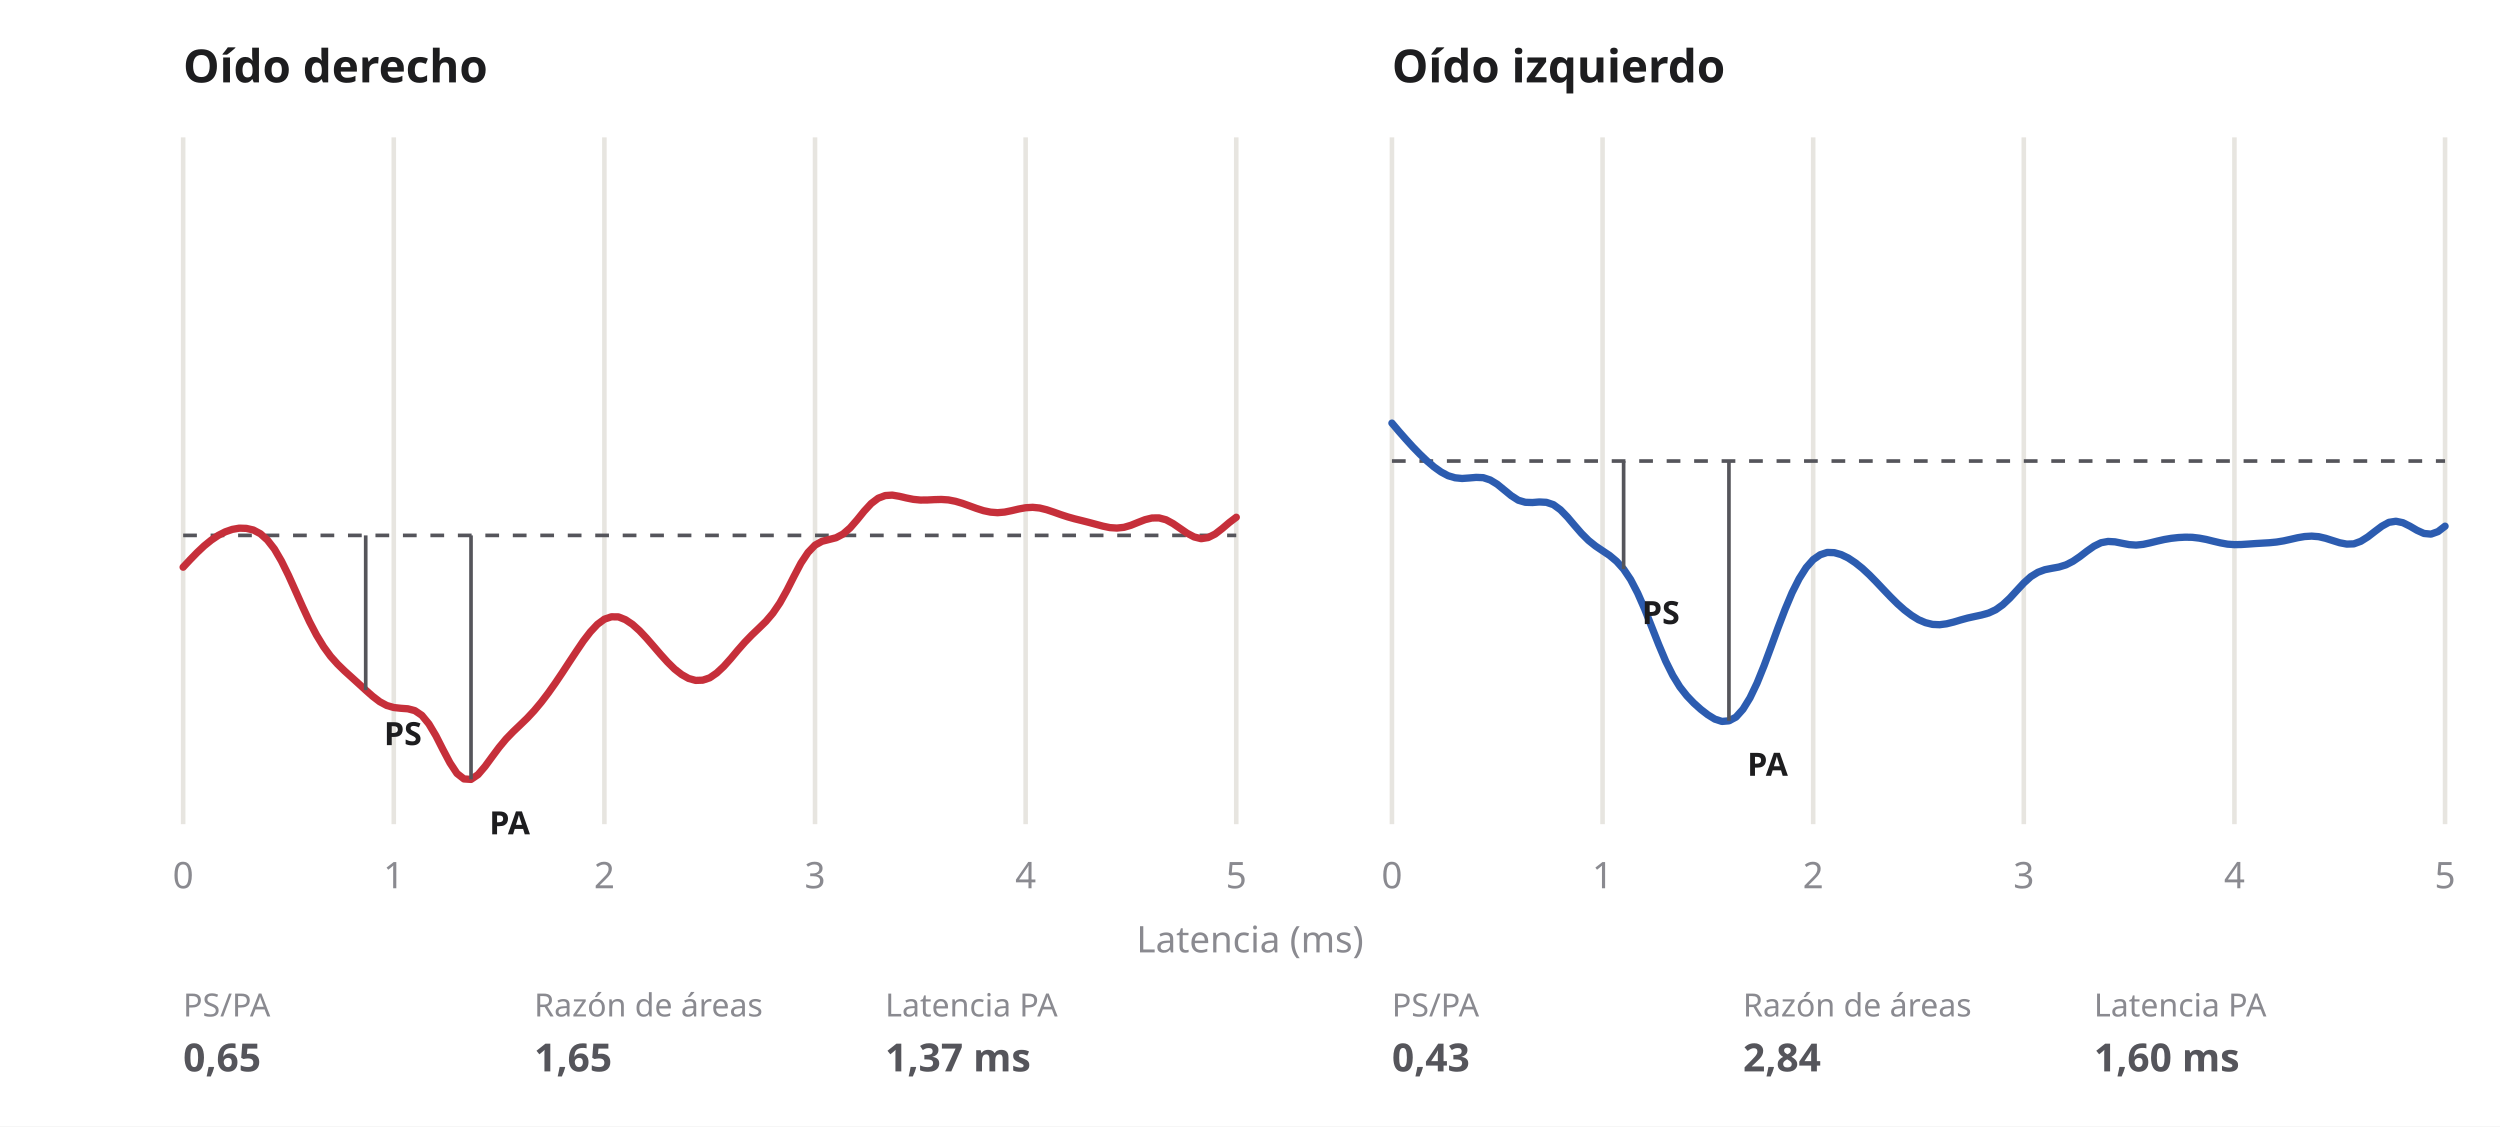
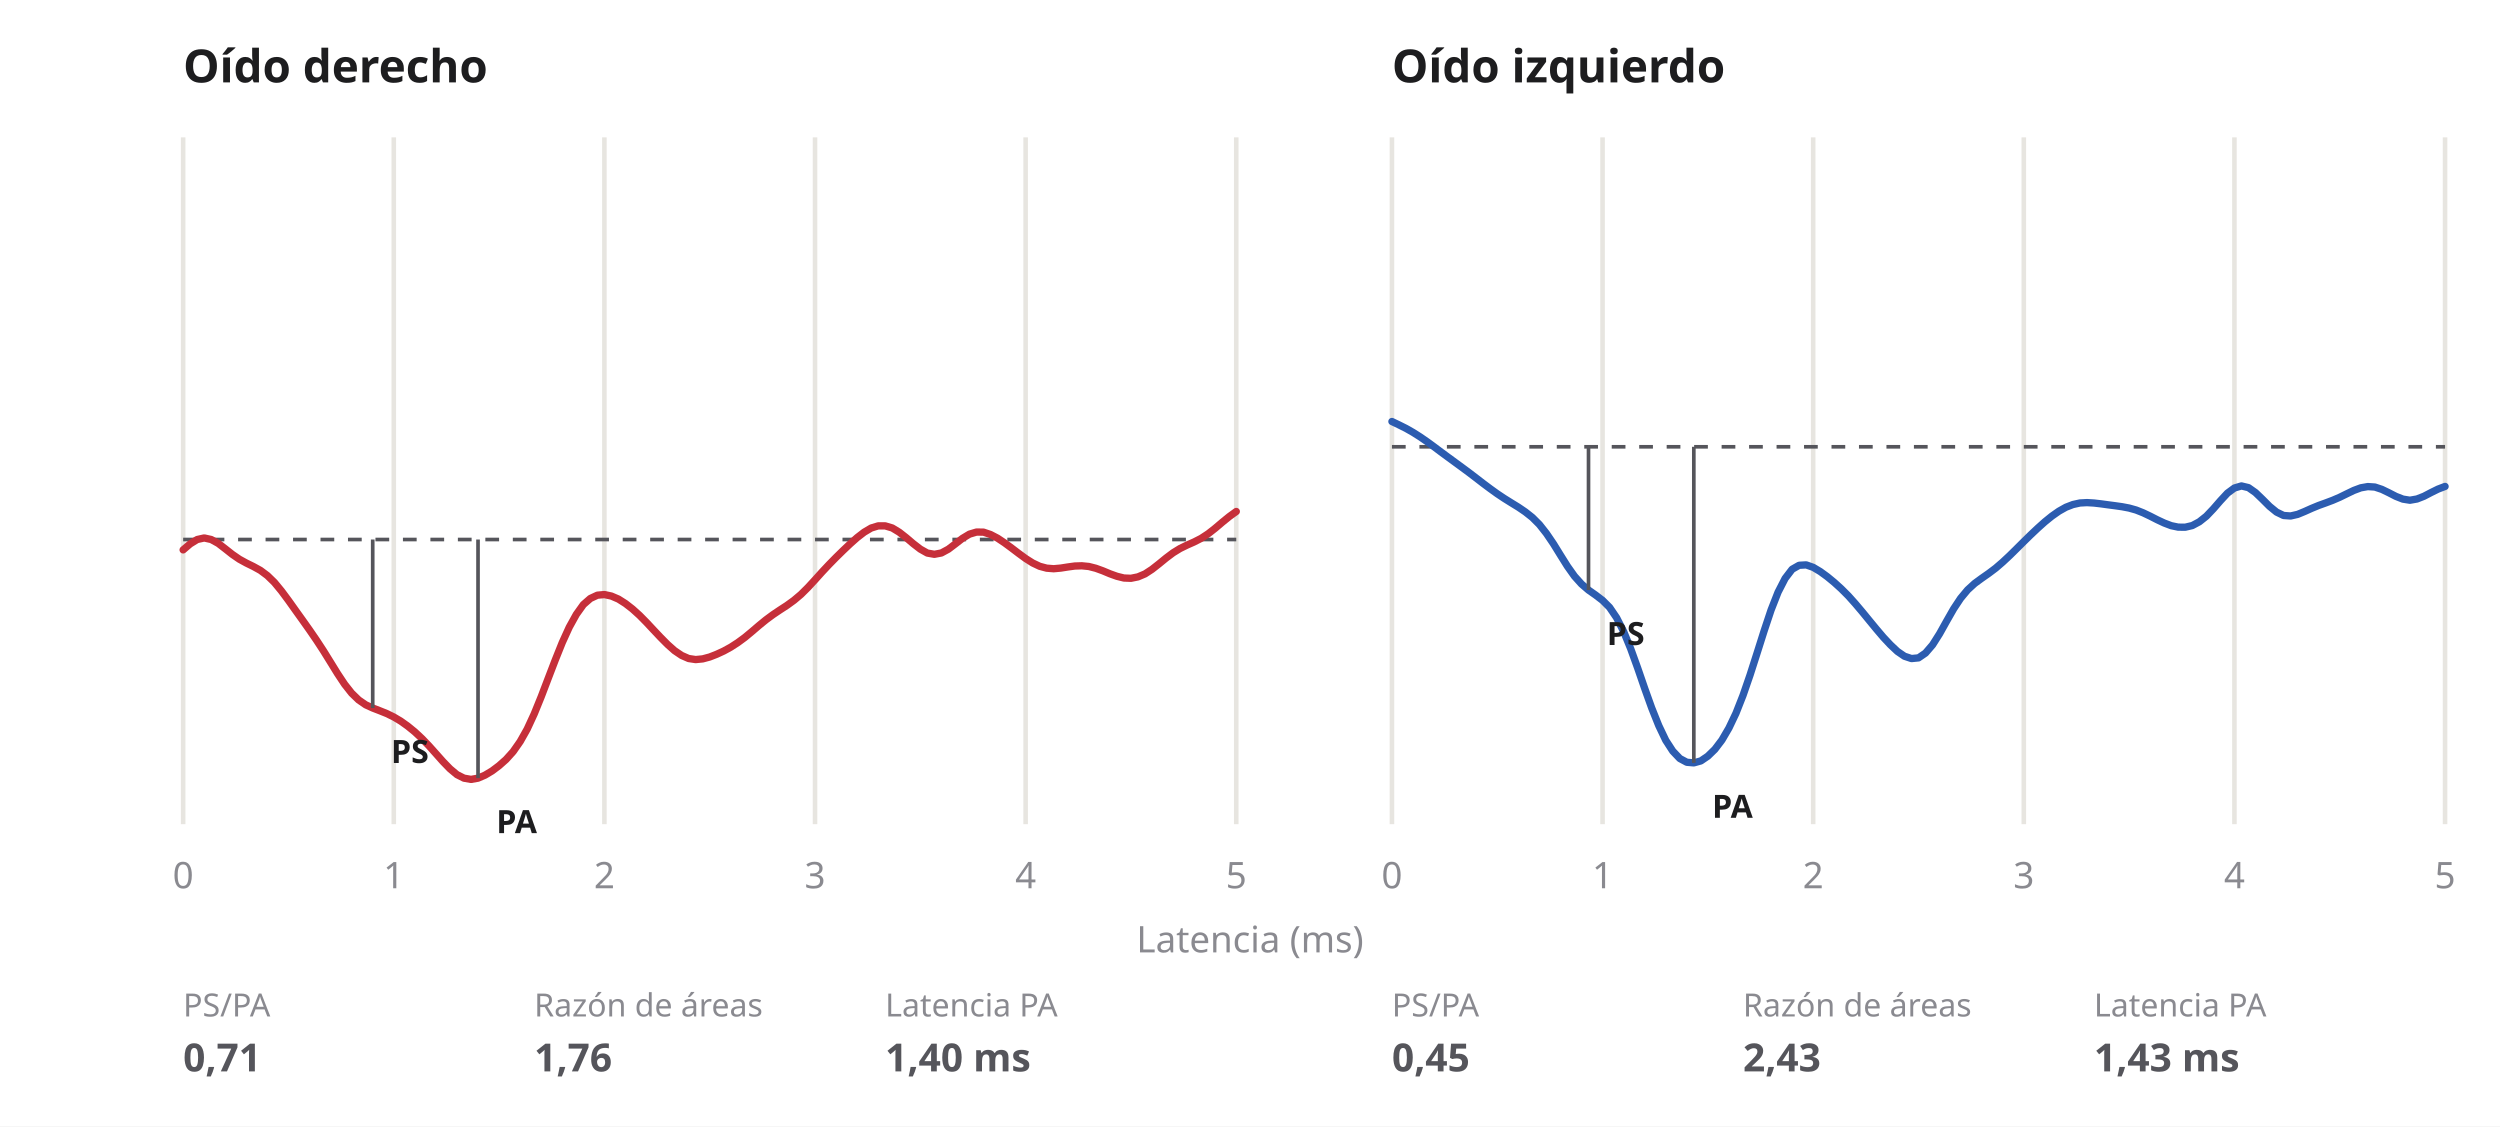
<svg xmlns="http://www.w3.org/2000/svg" viewBox="0 0 546 246" width="546" height="246" font-family="'Plus Jakarta Sans', sans-serif">
  <rect width="100%" height="100%" fill="#ffffff" />
  <line x1="40" y1="30" x2="40" y2="180" stroke="#e7e5e0" stroke-width="1" />
  <text x="40" y="194" font-size="8" fill="#8a8a90" text-anchor="middle" font-weight="400">0</text>
  <line x1="86" y1="30" x2="86" y2="180" stroke="#e7e5e0" stroke-width="1" />
  <text x="86" y="194" font-size="8" fill="#8a8a90" text-anchor="middle" font-weight="400">1</text>
  <line x1="132" y1="30" x2="132" y2="180" stroke="#e7e5e0" stroke-width="1" />
  <text x="132" y="194" font-size="8" fill="#8a8a90" text-anchor="middle" font-weight="400">2</text>
  <line x1="178" y1="30" x2="178" y2="180" stroke="#e7e5e0" stroke-width="1" />
  <text x="178" y="194" font-size="8" fill="#8a8a90" text-anchor="middle" font-weight="400">3</text>
  <line x1="224" y1="30" x2="224" y2="180" stroke="#e7e5e0" stroke-width="1" />
  <text x="224" y="194" font-size="8" fill="#8a8a90" text-anchor="middle" font-weight="400">4</text>
  <line x1="270" y1="30" x2="270" y2="180" stroke="#e7e5e0" stroke-width="1" />
  <text x="270" y="194" font-size="8" fill="#8a8a90" text-anchor="middle" font-weight="400">5</text>
  <text x="40" y="18" font-size="10" fill="#1d1d1f" text-anchor="start" font-weight="600">Oído derecho</text>
-   <line x1="40" y1="116.93" x2="270" y2="116.93" stroke="#55555b" stroke-width="0.8" stroke-dasharray="3 3" />
-   <path d="M40,123.87 L41.53,122.23 L43.07,120.65 L44.6,119.21 L46.13,117.97 L47.67,116.93 L49.2,116.15 L50.73,115.62 L52.27,115.35 L53.8,115.4 L55.33,115.75 L56.87,116.57 L58.4,117.94 L59.93,119.9 L61.47,122.54 L63,125.64 L64.53,129.04 L66.07,132.49 L67.6,135.78 L69.13,138.71 L70.67,141.24 L72.2,143.34 L73.73,145.05 L75.27,146.55 L76.8,147.93 L78.33,149.32 L79.87,150.73 L81.4,152.08 L82.93,153.25 L84.47,154.08 L86,154.52 L87.53,154.69 L89.07,154.8 L90.6,155.2 L92.13,156.23 L93.67,158.11 L95.2,160.68 L96.73,163.69 L98.27,166.6 L99.8,168.92 L101.33,170.12 L102.87,170.22 L104.4,169.18 L105.93,167.39 L107.47,165.29 L109,163.23 L110.53,161.39 L112.07,159.8 L113.6,158.34 L115.13,156.86 L116.67,155.21 L118.2,153.38 L119.73,151.37 L121.27,149.2 L122.8,146.93 L124.33,144.59 L125.87,142.26 L127.4,140 L128.93,138.01 L130.47,136.36 L132,135.23 L133.53,134.71 L135.07,134.73 L136.6,135.34 L138.13,136.36 L139.67,137.74 L141.2,139.37 L142.73,141.13 L144.27,142.92 L145.8,144.61 L147.33,146.12 L148.87,147.32 L150.4,148.18 L151.93,148.6 L153.47,148.55 L155,148.04 L156.53,146.99 L158.07,145.55 L159.6,143.84 L161.13,142.01 L162.67,140.26 L164.2,138.68 L165.73,137.22 L167.27,135.72 L168.8,133.92 L170.33,131.67 L171.87,128.91 L173.4,125.89 L174.93,122.98 L176.47,120.66 L178,119.06 L179.53,118.22 L181.07,117.83 L182.6,117.44 L184.13,116.63 L185.67,115.29 L187.2,113.53 L188.73,111.64 L190.27,109.97 L191.8,108.81 L193.33,108.23 L194.87,108.13 L196.4,108.39 L197.93,108.75 L199.47,109.06 L201,109.21 L202.53,109.2 L204.07,109.12 L205.6,109.08 L207.13,109.18 L208.67,109.48 L210.2,109.93 L211.73,110.48 L213.27,111.04 L214.8,111.53 L216.33,111.85 L217.87,111.97 L219.4,111.84 L220.93,111.53 L222.47,111.17 L224,110.89 L225.53,110.8 L227.07,110.95 L228.6,111.33 L230.13,111.84 L231.67,112.39 L233.2,112.89 L234.73,113.32 L236.27,113.7 L237.8,114.09 L239.33,114.5 L240.87,114.91 L242.4,115.23 L243.93,115.33 L245.47,115.17 L247,114.72 L248.53,114.1 L250.07,113.5 L251.6,113.13 L253.13,113.11 L254.67,113.52 L256.2,114.35 L257.73,115.4 L259.27,116.46 L260.8,117.27 L262.33,117.65 L263.87,117.4 L265.4,116.63 L266.93,115.44 L268.47,114.13 L270,112.97" fill="none" stroke="#c62f3a" stroke-width="1.6" stroke-opacity="1.0" stroke-linejoin="round" stroke-linecap="round" />
-   <line x1="79.87" y1="116.93" x2="79.87" y2="150.73" stroke="#55555b" stroke-width="0.8" />
-   <text x="83.87" y="162.73" font-size="7" fill="#1d1d1f" text-anchor="start" font-weight="600">PS</text>
-   <line x1="102.87" y1="116.93" x2="102.87" y2="170.22" stroke="#55555b" stroke-width="0.8" />
-   <text x="106.87" y="182.22" font-size="7" fill="#1d1d1f" text-anchor="start" font-weight="600">PA</text>
+   <line x1="40" y1="117.83" x2="270" y2="117.83" stroke="#55555b" stroke-width="0.8" stroke-dasharray="3 3" />
+   <path d="M40,120.09 L41.53,118.78 L43.07,117.83 L44.6,117.49 L46.13,117.83 L47.67,118.68 L49.2,119.86 L50.73,121.07 L52.27,122.13 L53.8,122.97 L55.33,123.72 L56.87,124.57 L58.4,125.71 L59.93,127.2 L61.47,129.07 L63,131.13 L64.53,133.28 L66.07,135.43 L67.6,137.59 L69.13,139.82 L70.67,142.18 L72.2,144.65 L73.73,147.13 L75.27,149.45 L76.8,151.39 L78.33,152.87 L79.87,153.93 L81.4,154.63 L82.93,155.22 L84.47,155.84 L86,156.59 L87.53,157.5 L89.07,158.6 L90.6,159.85 L92.13,161.28 L93.67,162.88 L95.2,164.59 L96.73,166.31 L98.27,167.9 L99.8,169.18 L101.33,169.95 L102.87,170.22 L104.4,169.95 L105.93,169.29 L107.47,168.37 L109,167.22 L110.53,165.86 L112.07,164.15 L113.6,161.96 L115.13,159.25 L116.67,155.92 L118.2,152.16 L119.73,148.15 L121.27,144.14 L122.8,140.33 L124.33,136.97 L125.87,134.19 L127.4,132.05 L128.93,130.71 L130.47,129.99 L132,129.85 L133.53,130.18 L135.07,130.84 L136.6,131.81 L138.13,133 L139.67,134.39 L141.2,135.94 L142.73,137.58 L144.27,139.21 L145.8,140.75 L147.33,142.11 L148.87,143.15 L150.4,143.82 L151.93,144.05 L153.47,143.9 L155,143.49 L156.53,142.89 L158.07,142.18 L159.6,141.34 L161.13,140.35 L162.67,139.22 L164.2,137.95 L165.73,136.64 L167.27,135.38 L168.8,134.25 L170.33,133.22 L171.87,132.22 L173.4,131.11 L174.93,129.82 L176.47,128.29 L178,126.63 L179.53,124.93 L181.07,123.29 L182.6,121.73 L184.13,120.23 L185.67,118.77 L187.2,117.41 L188.73,116.23 L190.27,115.32 L191.8,114.85 L193.33,114.85 L194.87,115.31 L196.4,116.24 L197.93,117.44 L199.47,118.75 L201,119.93 L202.53,120.79 L204.07,121.06 L205.6,120.77 L207.13,119.94 L208.67,118.77 L210.2,117.58 L211.73,116.66 L213.27,116.2 L214.8,116.22 L216.33,116.74 L217.87,117.54 L219.4,118.56 L220.93,119.69 L222.47,120.86 L224,121.98 L225.53,122.95 L227.07,123.68 L228.6,124.09 L230.13,124.21 L231.67,124.07 L233.2,123.83 L234.73,123.62 L236.27,123.57 L237.8,123.72 L239.33,124.11 L240.87,124.67 L242.4,125.31 L243.93,125.86 L245.47,126.24 L247,126.3 L248.53,125.99 L250.07,125.34 L251.6,124.34 L253.13,123.14 L254.67,121.88 L256.2,120.73 L257.73,119.79 L259.27,119.04 L260.8,118.36 L262.33,117.58 L263.87,116.57 L265.4,115.37 L266.93,114.07 L268.47,112.82 L270,111.71" fill="none" stroke="#c62f3a" stroke-width="1.6" stroke-opacity="1.0" stroke-linejoin="round" stroke-linecap="round" />
+   <line x1="81.4" y1="117.83" x2="81.4" y2="154.63" stroke="#55555b" stroke-width="0.8" />
+   <text x="85.4" y="166.63" font-size="7" fill="#1d1d1f" text-anchor="start" font-weight="600">PS</text>
+   <line x1="104.4" y1="117.83" x2="104.4" y2="169.95" stroke="#55555b" stroke-width="0.8" />
+   <text x="108.4" y="181.95" font-size="7" fill="#1d1d1f" text-anchor="start" font-weight="600">PA</text>
  <text x="40" y="222" font-size="7" fill="#8a8a90" text-anchor="start" font-weight="400">PS/PA</text>
-   <text x="40" y="234" font-size="8.5" fill="#55555b" text-anchor="start" font-weight="600">0,65</text>
+   <text x="40" y="234" font-size="8.5" fill="#55555b" text-anchor="start" font-weight="600">0,71</text>
  <text x="116.67" y="222" font-size="7" fill="#8a8a90" text-anchor="start" font-weight="400">Razón de áreas</text>
-   <text x="116.67" y="234" font-size="8.5" fill="#55555b" text-anchor="start" font-weight="600">1,65</text>
+   <text x="116.67" y="234" font-size="8.5" fill="#55555b" text-anchor="start" font-weight="600">1,76</text>
  <text x="193.33" y="222" font-size="7" fill="#8a8a90" text-anchor="start" font-weight="400">Latencia PA</text>
-   <text x="193.33" y="234" font-size="8.5" fill="#55555b" text-anchor="start" font-weight="600">1,37 ms</text>
+   <text x="193.33" y="234" font-size="8.5" fill="#55555b" text-anchor="start" font-weight="600">1,40 ms</text>
  <line x1="304" y1="30" x2="304" y2="180" stroke="#e7e5e0" stroke-width="1" />
  <text x="304" y="194" font-size="8" fill="#8a8a90" text-anchor="middle" font-weight="400">0</text>
  <line x1="350" y1="30" x2="350" y2="180" stroke="#e7e5e0" stroke-width="1" />
  <text x="350" y="194" font-size="8" fill="#8a8a90" text-anchor="middle" font-weight="400">1</text>
  <line x1="396" y1="30" x2="396" y2="180" stroke="#e7e5e0" stroke-width="1" />
  <text x="396" y="194" font-size="8" fill="#8a8a90" text-anchor="middle" font-weight="400">2</text>
  <line x1="442" y1="30" x2="442" y2="180" stroke="#e7e5e0" stroke-width="1" />
  <text x="442" y="194" font-size="8" fill="#8a8a90" text-anchor="middle" font-weight="400">3</text>
  <line x1="488" y1="30" x2="488" y2="180" stroke="#e7e5e0" stroke-width="1" />
  <text x="488" y="194" font-size="8" fill="#8a8a90" text-anchor="middle" font-weight="400">4</text>
  <line x1="534" y1="30" x2="534" y2="180" stroke="#e7e5e0" stroke-width="1" />
  <text x="534" y="194" font-size="8" fill="#8a8a90" text-anchor="middle" font-weight="400">5</text>
  <text x="304" y="18" font-size="10" fill="#1d1d1f" text-anchor="start" font-weight="600">Oído izquierdo</text>
-   <line x1="304" y1="100.69" x2="534" y2="100.69" stroke="#55555b" stroke-width="0.8" stroke-dasharray="3 3" />
-   <path d="M304,92.41 L305.53,94.22 L307.07,95.97 L308.6,97.65 L310.13,99.22 L311.67,100.69 L313.2,101.99 L314.73,103.08 L316.27,103.9 L317.8,104.35 L319.33,104.5 L320.87,104.39 L322.4,104.26 L323.93,104.32 L325.47,104.83 L327,105.76 L328.53,107.01 L330.07,108.27 L331.6,109.25 L333.13,109.7 L334.67,109.75 L336.2,109.63 L337.73,109.71 L339.27,110.22 L340.8,111.34 L342.33,112.92 L343.87,114.74 L345.4,116.5 L346.93,118.03 L348.47,119.26 L350,120.29 L351.53,121.31 L353.07,122.6 L354.6,124.3 L356.13,126.58 L357.67,129.54 L359.2,133.03 L360.73,136.9 L362.27,140.8 L363.8,144.43 L365.33,147.5 L366.87,150.01 L368.4,151.96 L369.93,153.56 L371.47,154.94 L373,156.12 L374.53,157.06 L376.07,157.56 L377.6,157.43 L379.13,156.62 L380.67,154.9 L382.2,152.41 L383.73,149.21 L385.27,145.4 L386.8,141.28 L388.33,137.08 L389.87,133.06 L391.4,129.42 L392.93,126.39 L394.47,123.96 L396,122.22 L397.53,121.16 L399.07,120.65 L400.6,120.7 L402.13,121.13 L403.67,121.88 L405.2,122.9 L406.73,124.12 L408.27,125.55 L409.8,127.11 L411.33,128.73 L412.87,130.34 L414.4,131.86 L415.93,133.22 L417.47,134.39 L419,135.34 L420.53,135.99 L422.07,136.37 L423.6,136.44 L425.13,136.24 L426.67,135.86 L428.2,135.4 L429.73,134.98 L431.27,134.64 L432.8,134.31 L434.33,133.88 L435.87,133.17 L437.4,132.08 L438.93,130.65 L440.47,128.97 L442,127.32 L443.53,125.94 L445.07,124.99 L446.6,124.42 L448.13,124.12 L449.67,123.84 L451.2,123.37 L452.73,122.59 L454.27,121.54 L455.8,120.36 L457.33,119.29 L458.87,118.53 L460.4,118.25 L461.93,118.34 L463.47,118.65 L465,118.94 L466.53,119.05 L468.07,118.89 L469.6,118.56 L471.13,118.18 L472.67,117.83 L474.2,117.57 L475.73,117.4 L477.27,117.32 L478.8,117.35 L480.33,117.53 L481.87,117.82 L483.4,118.2 L484.93,118.56 L486.47,118.84 L488,118.95 L489.53,118.92 L491.07,118.82 L492.6,118.71 L494.13,118.62 L495.67,118.53 L497.2,118.38 L498.73,118.13 L500.27,117.79 L501.8,117.44 L503.33,117.18 L504.87,117.09 L506.4,117.21 L507.93,117.57 L509.47,118.06 L511,118.54 L512.53,118.83 L514.07,118.78 L515.6,118.22 L517.13,117.26 L518.67,116.07 L520.2,114.92 L521.73,114.08 L523.27,113.84 L524.8,114.16 L526.33,114.92 L527.87,115.82 L529.4,116.51 L530.93,116.65 L532.47,116.1 L534,114.92" fill="none" stroke="#2c5cb0" stroke-width="1.6" stroke-opacity="1.0" stroke-linejoin="round" stroke-linecap="round" />
-   <line x1="354.6" y1="100.69" x2="354.6" y2="124.3" stroke="#55555b" stroke-width="0.8" />
-   <text x="358.6" y="136.3" font-size="7" fill="#1d1d1f" text-anchor="start" font-weight="600">PS</text>
-   <line x1="377.6" y1="100.69" x2="377.6" y2="157.43" stroke="#55555b" stroke-width="0.8" />
-   <text x="381.6" y="169.43" font-size="7" fill="#1d1d1f" text-anchor="start" font-weight="600">PA</text>
+   <line x1="304" y1="97.58" x2="534" y2="97.58" stroke="#55555b" stroke-width="0.8" stroke-dasharray="3 3" />
+   <path d="M304,92.06 L305.53,92.79 L307.07,93.56 L308.6,94.43 L310.13,95.4 L311.67,96.46 L313.2,97.58 L314.73,98.73 L316.27,99.86 L317.8,100.98 L319.33,102.1 L320.87,103.24 L322.4,104.41 L323.93,105.59 L325.47,106.74 L327,107.84 L328.53,108.86 L330.07,109.82 L331.6,110.76 L333.13,111.8 L334.67,113.02 L336.2,114.55 L337.73,116.49 L339.27,118.76 L340.8,121.24 L342.33,123.68 L343.87,125.85 L345.4,127.55 L346.93,128.87 L348.47,129.95 L350,131.12 L351.53,132.65 L353.07,134.92 L354.6,137.92 L356.13,141.65 L357.67,145.91 L359.2,150.35 L360.73,154.62 L362.27,158.47 L363.8,161.68 L365.33,164.04 L366.87,165.66 L368.4,166.48 L369.93,166.61 L371.47,166.18 L373,165.14 L374.53,163.65 L376.07,161.62 L377.6,159 L379.13,155.79 L380.67,151.88 L382.2,147.45 L383.73,142.68 L385.27,137.82 L386.8,133.23 L388.33,129.33 L389.87,126.33 L391.4,124.33 L392.93,123.46 L394.47,123.37 L396,123.91 L397.53,124.82 L399.07,125.94 L400.6,127.2 L402.13,128.59 L403.67,130.13 L405.2,131.84 L406.73,133.65 L408.27,135.53 L409.8,137.39 L411.33,139.19 L412.87,140.83 L414.4,142.27 L415.93,143.32 L417.47,143.83 L419,143.68 L420.53,142.63 L422.07,140.84 L423.6,138.42 L425.13,135.68 L426.67,132.98 L428.2,130.67 L429.73,128.83 L431.27,127.42 L432.8,126.3 L434.33,125.23 L435.87,124.07 L437.4,122.75 L438.93,121.32 L440.47,119.8 L442,118.28 L443.53,116.78 L445.07,115.33 L446.6,113.96 L448.13,112.72 L449.67,111.64 L451.2,110.78 L452.73,110.19 L454.27,109.85 L455.8,109.77 L457.33,109.86 L458.87,110.04 L460.4,110.25 L461.93,110.45 L463.47,110.67 L465,110.96 L466.53,111.39 L468.07,112 L469.6,112.73 L471.13,113.51 L472.67,114.23 L474.2,114.81 L475.73,115.13 L477.27,115.14 L478.8,114.78 L480.33,113.96 L481.87,112.74 L483.4,111.13 L484.93,109.37 L486.47,107.71 L488,106.58 L489.53,106.13 L491.07,106.5 L492.6,107.58 L494.13,109.05 L495.67,110.59 L497.2,111.84 L498.73,112.58 L500.27,112.69 L501.8,112.34 L503.33,111.71 L504.87,111.02 L506.4,110.39 L507.93,109.84 L509.47,109.26 L511,108.6 L512.53,107.85 L514.07,107.11 L515.6,106.54 L517.13,106.27 L518.67,106.37 L520.2,106.88 L521.73,107.62 L523.27,108.41 L524.8,109.01 L526.33,109.25 L527.87,108.98 L529.4,108.38 L530.93,107.58 L532.47,106.82 L534,106.24" fill="none" stroke="#2c5cb0" stroke-width="1.6" stroke-opacity="1.0" stroke-linejoin="round" stroke-linecap="round" />
+   <line x1="346.93" y1="97.58" x2="346.93" y2="128.87" stroke="#55555b" stroke-width="0.8" />
+   <text x="350.93" y="140.87" font-size="7" fill="#1d1d1f" text-anchor="start" font-weight="600">PS</text>
+   <line x1="369.93" y1="97.58" x2="369.93" y2="166.61" stroke="#55555b" stroke-width="0.8" />
+   <text x="373.93" y="178.61" font-size="7" fill="#1d1d1f" text-anchor="start" font-weight="600">PA</text>
  <text x="304" y="222" font-size="7" fill="#8a8a90" text-anchor="start" font-weight="400">PS/PA</text>
-   <text x="304" y="234" font-size="8.5" fill="#55555b" text-anchor="start" font-weight="600">0,43</text>
+   <text x="304" y="234" font-size="8.5" fill="#55555b" text-anchor="start" font-weight="600">0,45</text>
  <text x="380.67" y="222" font-size="7" fill="#8a8a90" text-anchor="start" font-weight="400">Razón de áreas</text>
-   <text x="380.67" y="234" font-size="8.5" fill="#55555b" text-anchor="start" font-weight="600">2,84</text>
+   <text x="380.67" y="234" font-size="8.5" fill="#55555b" text-anchor="start" font-weight="600">2,43</text>
  <text x="457.33" y="222" font-size="7" fill="#8a8a90" text-anchor="start" font-weight="400">Latencia PA</text>
-   <text x="457.33" y="234" font-size="8.5" fill="#55555b" text-anchor="start" font-weight="600">1,60 ms</text>
+   <text x="457.33" y="234" font-size="8.5" fill="#55555b" text-anchor="start" font-weight="600">1,43 ms</text>
  <text x="273" y="208" font-size="8" fill="#8a8a90" text-anchor="middle" font-weight="400">Latencia (ms)</text>
</svg>
